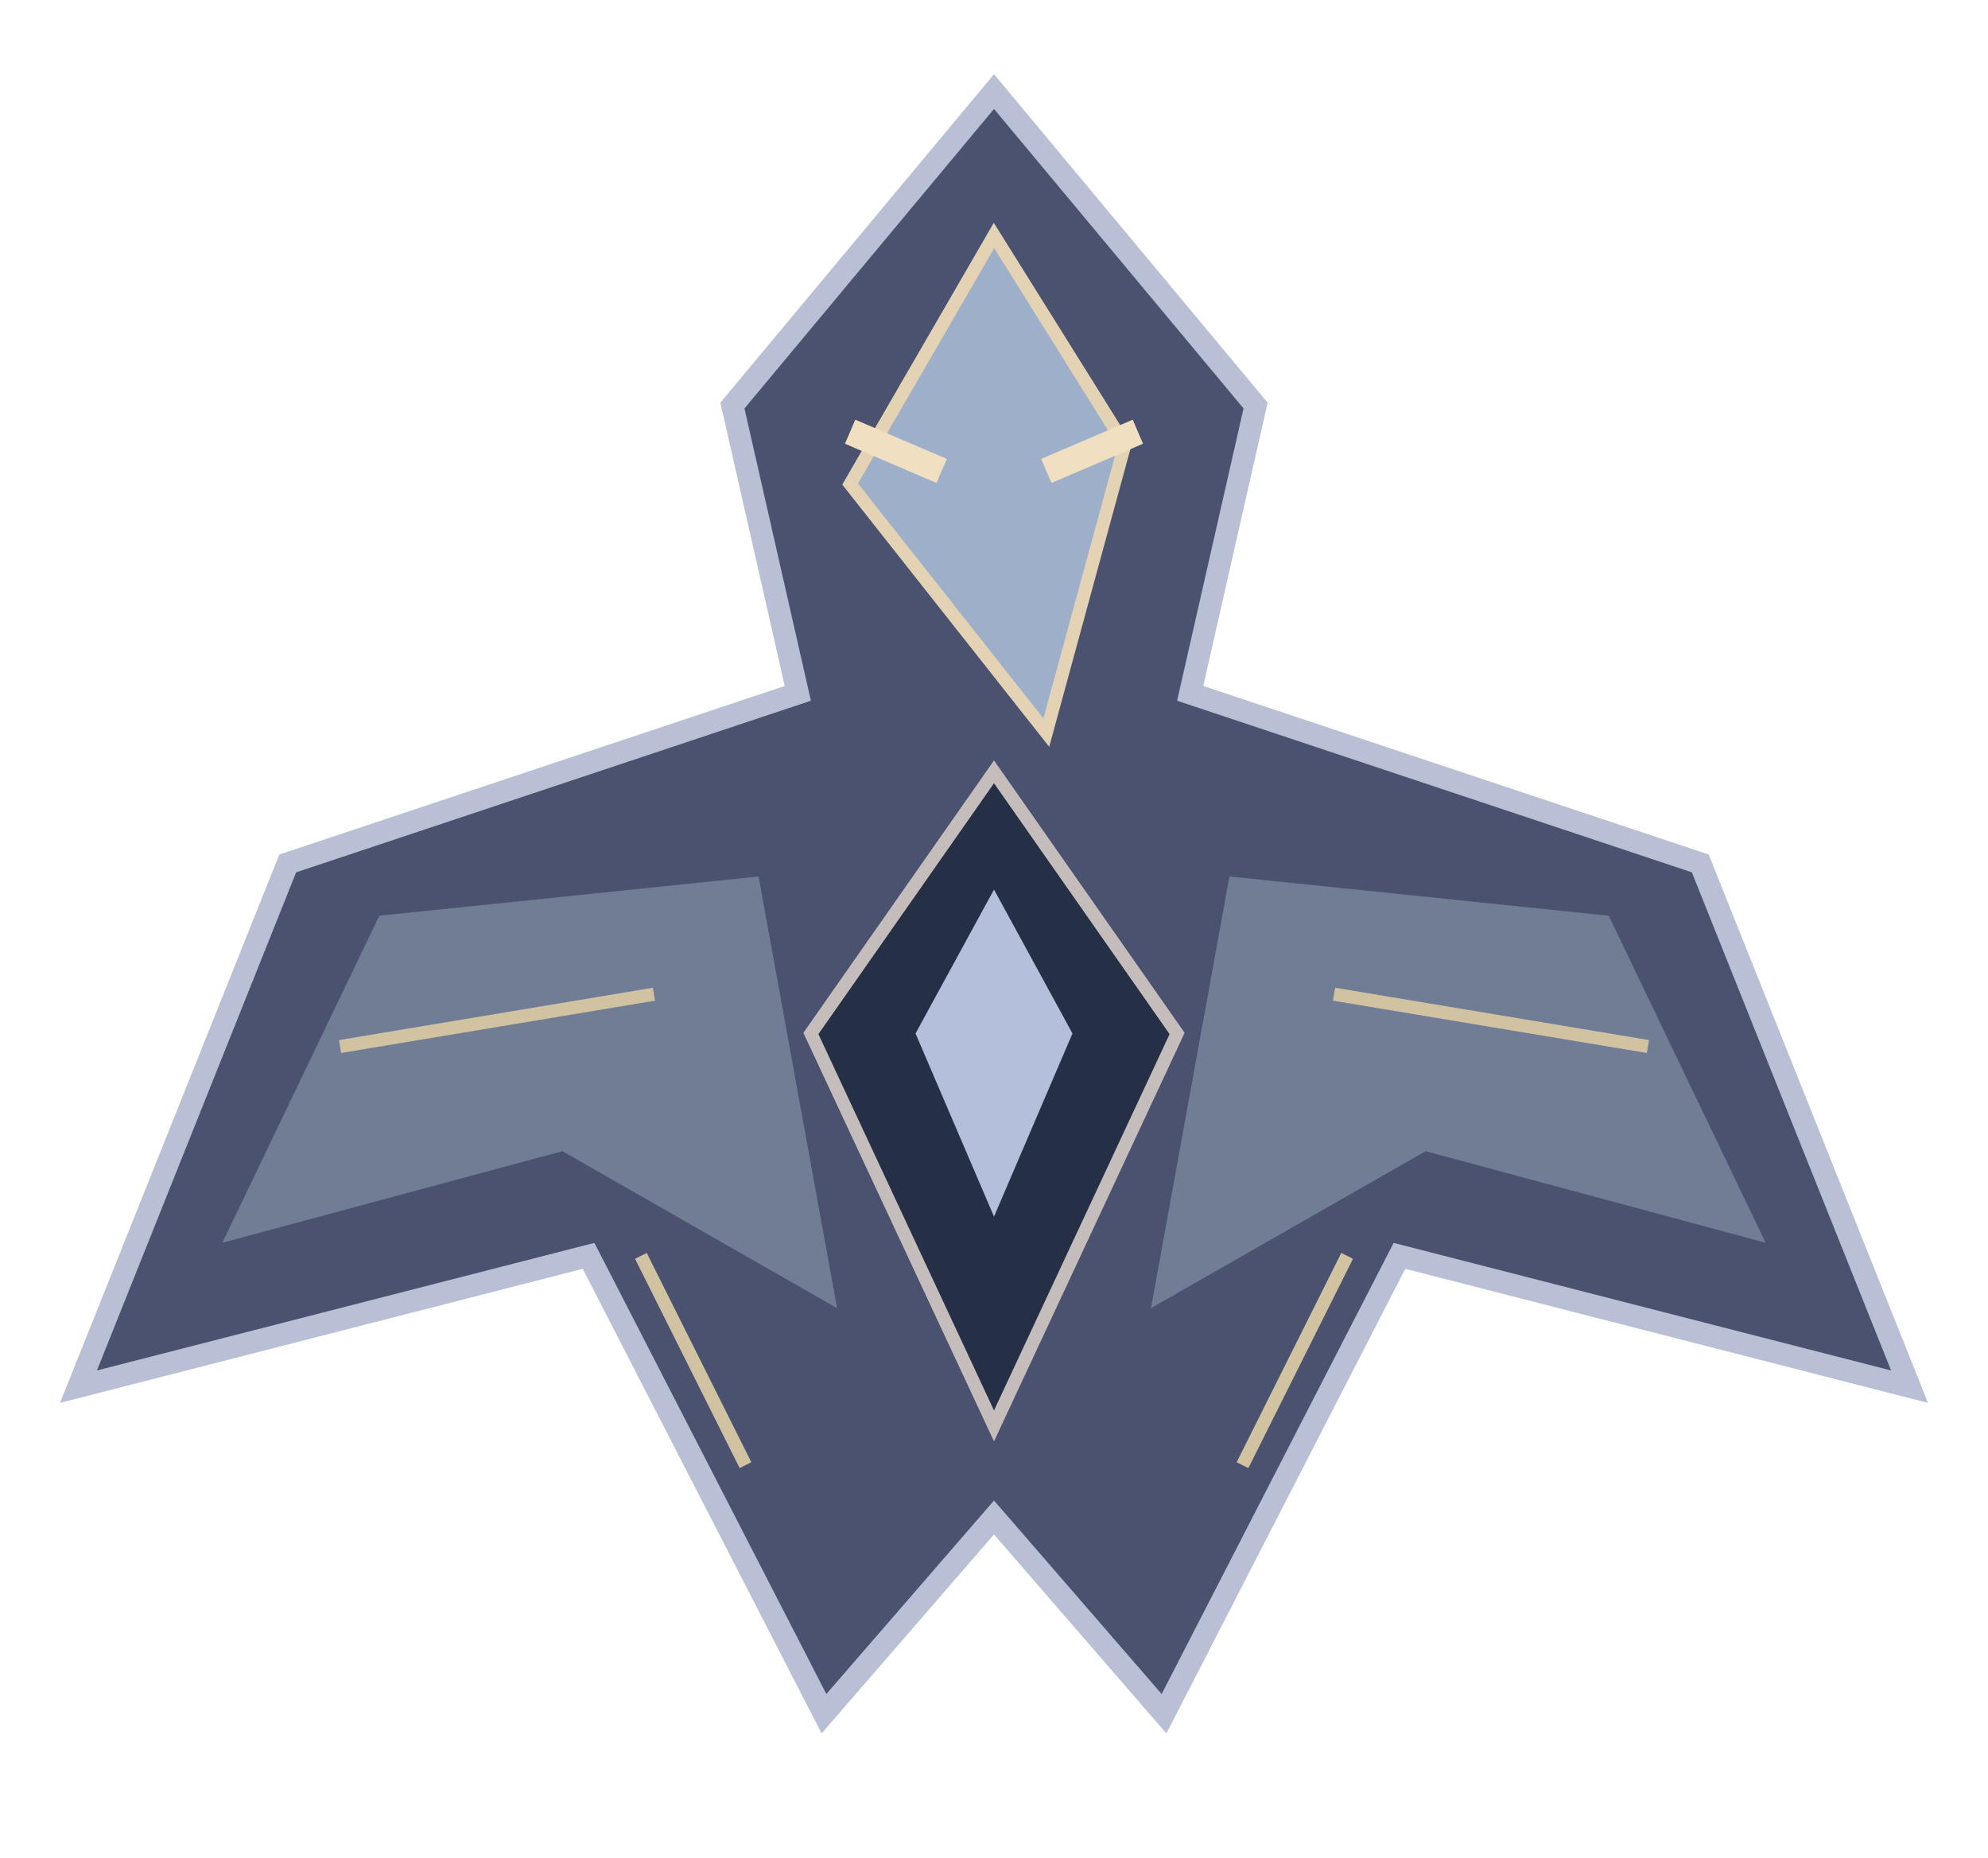
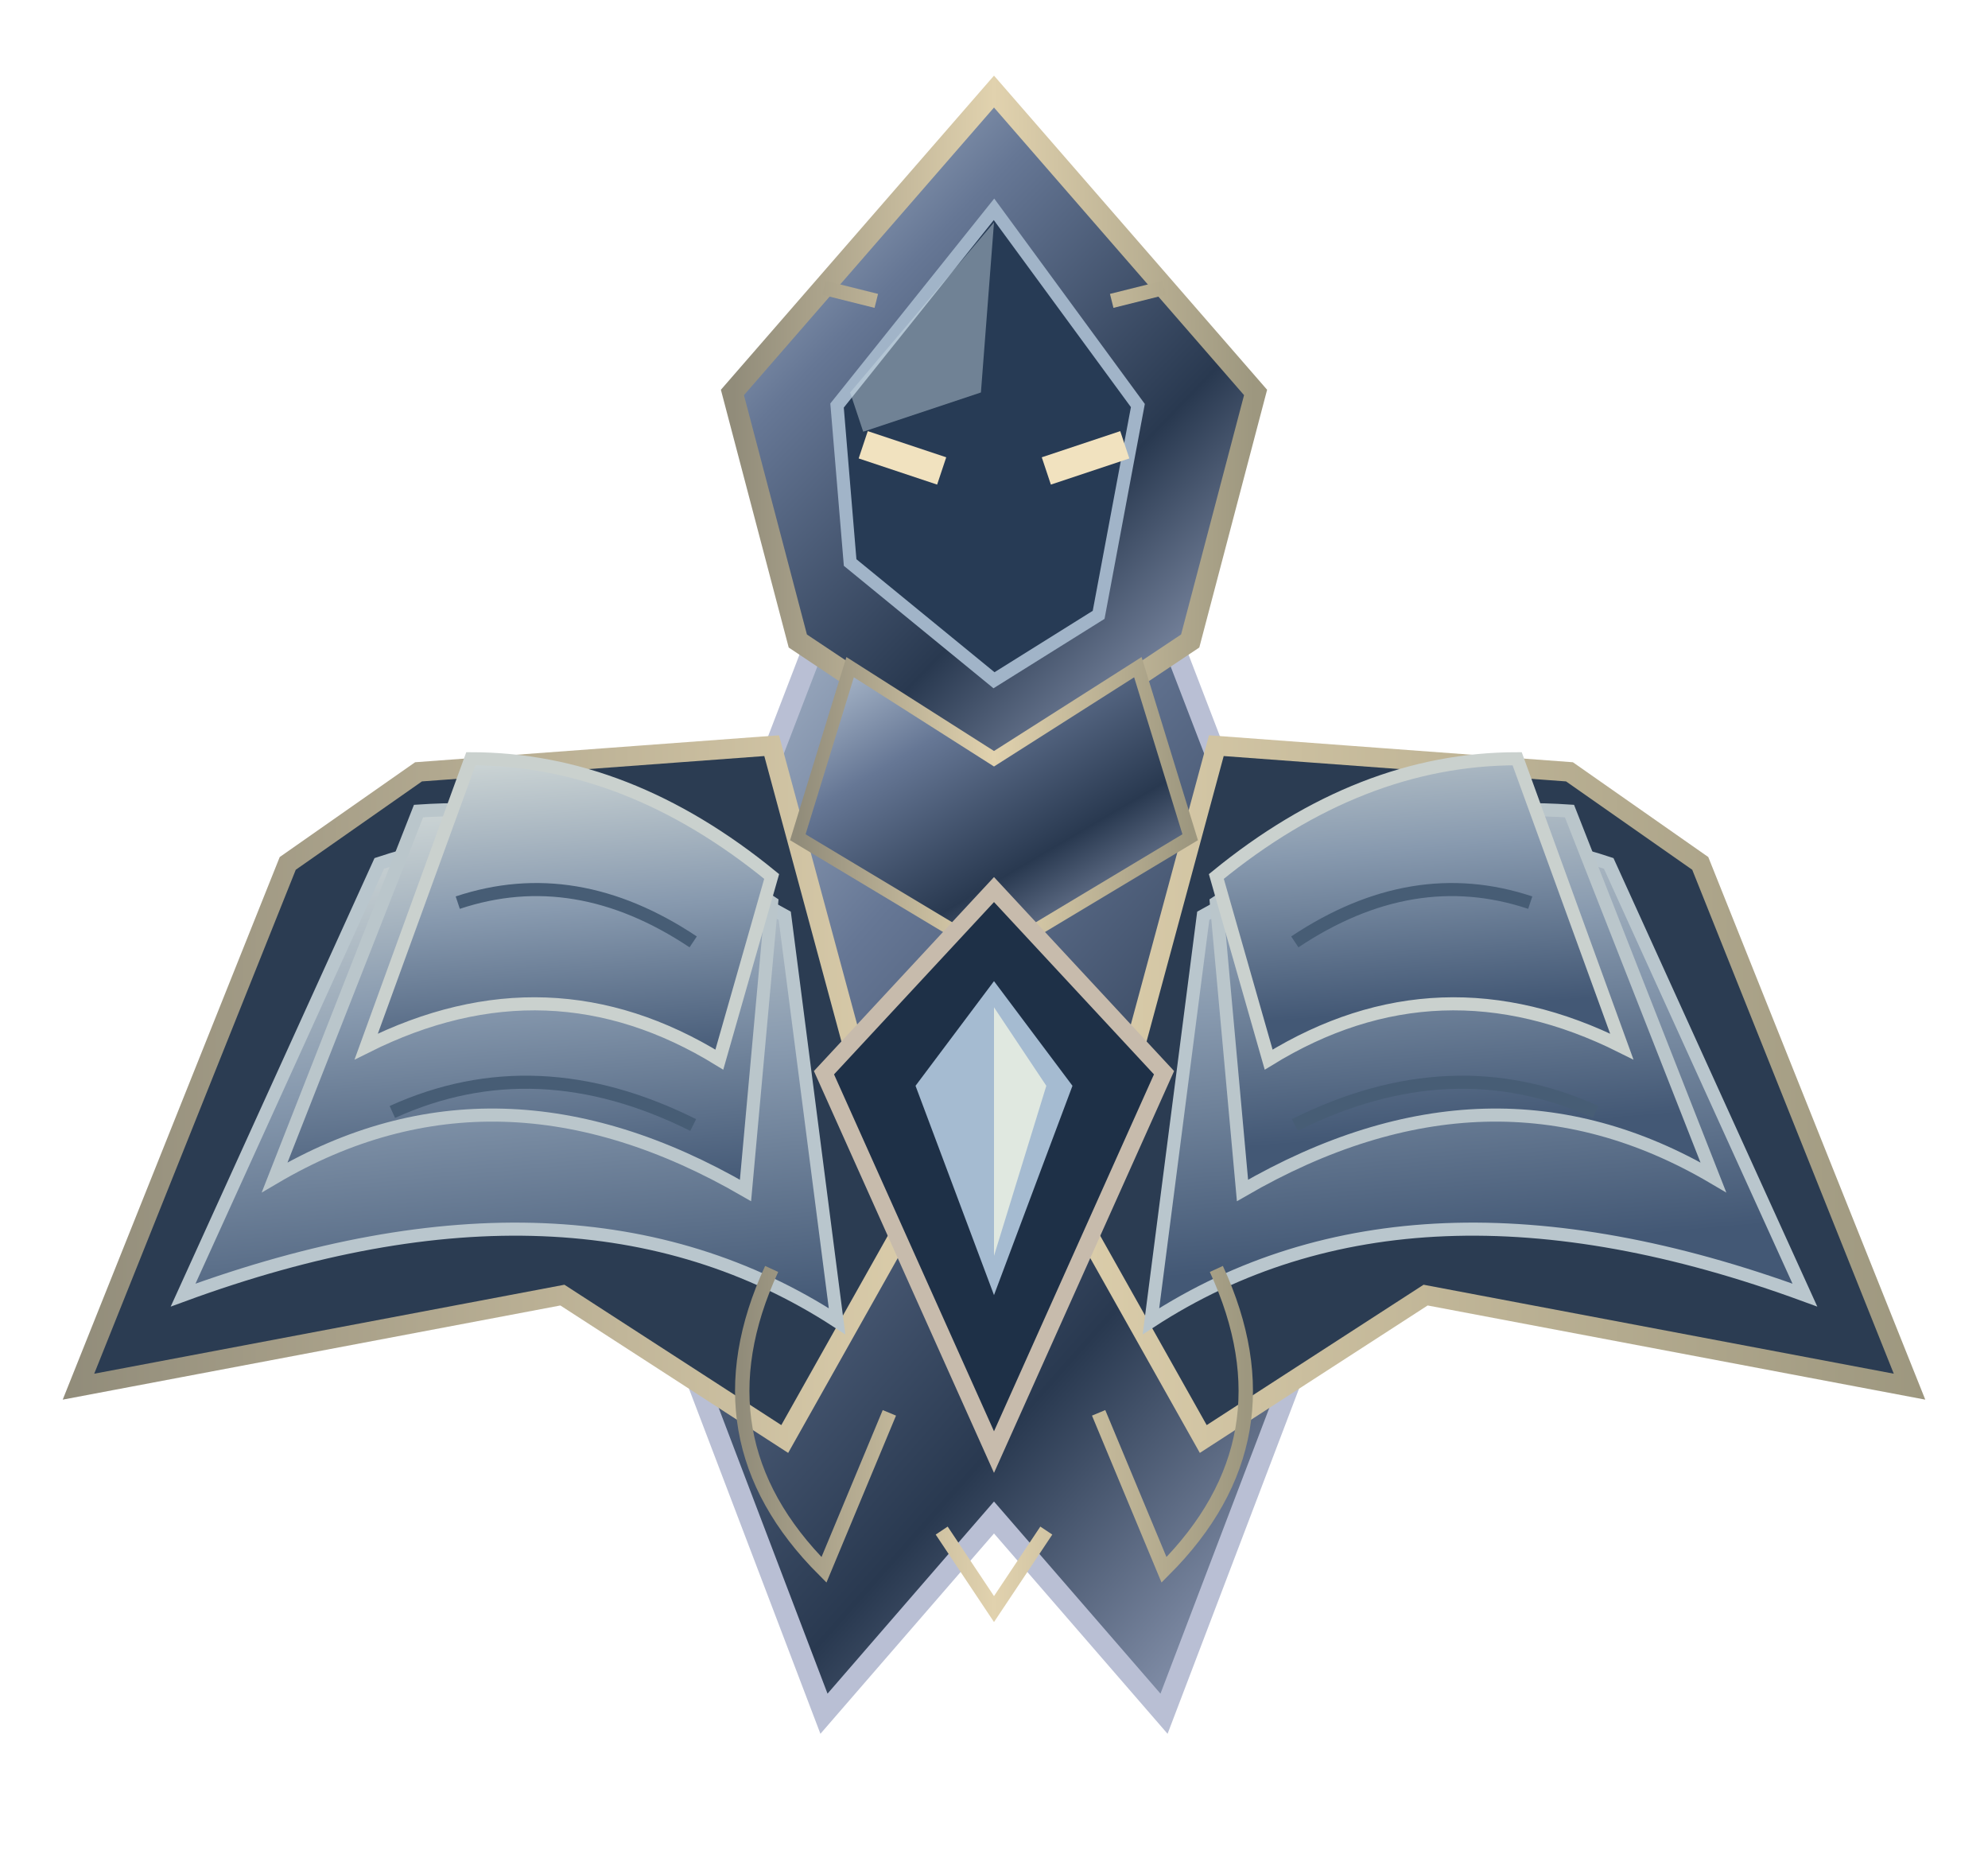
<svg xmlns="http://www.w3.org/2000/svg" width="304" height="284" viewBox="0 0 152 142">
-   <path d="M76 7L96 31L91 53L130 66L146 106L107 96L89 131L76 116L63 131L45 96L6 106L22 66L61 53L56 31Z" fill="#4a526f" stroke="#b9bfd4" stroke-width="1.7" />
-   <path d="M76 18L86 34L80 56L65 37Z" fill="#9eafca" stroke="#e3d3b4" />
-   <path d="M29 70L58 67L64 100L43 88L17 95ZM123 70L94 67L88 100L109 88L135 95Z" fill="#8693a9" opacity=".65" />
-   <path d="M65 33L72 36M80 36L87 33" stroke="#f0e0c1" stroke-width="2" />
-   <path d="M76 59L90 79L76 109L62 79Z" fill="#252f46" stroke="#c4bdbb" />
-   <path d="M76 68L82 79L76 93L70 79Z" fill="#b4bfdb" />
-   <path d="M26 80L50 76M102 76L126 80M49 96L57 112M95 112L103 96" stroke="#d1c2a2" />
+   <defs>
+     <linearGradient id="mantle" x2=".8" y2="1">
+       <stop stop-color="#b7c5d5" />
+       <stop offset=".32" stop-color="#667795" />
+       <stop offset=".7" stop-color="#293950" />
+       <stop offset="1" stop-color="#919db7" />
+     </linearGradient>
+     <linearGradient id="page" x2=".3" y2="1">
+       <stop stop-color="#d0d8d7" />
+       <stop offset=".5" stop-color="#889aaf" />
+       <stop offset="1" stop-color="#435875" />
+     </linearGradient>
+     <linearGradient id="gold">
+       <stop stop-color="#918c7a" />
+       <stop offset=".5" stop-color="#e1d2ae" />
+       <stop offset="1" stop-color="#9d977f" />
+     </linearGradient>
+   </defs>
+   <path d="M62 50L90 50L105 89L89 131L76 116L63 131L47 89Z" fill="url(#mantle)" stroke="#b9bfd4" stroke-width="1.6" />
+   <path d="M59 57L32 59L22 66L6 106L43 99L60 110L69 94ZM93 57L120 59L130 66L146 106L109 99L92 110L83 94Z" fill="#2b3c52" stroke="url(#gold)" stroke-width="1.5" />
+   <path d="M29 66Q44 61 60 70L64 101Q44 88 14 99ZM123 66Q108 61 92 70L88 101Q108 88 138 99Z" fill="url(#page)" stroke="#b9c6cd" />
+   <path d="M32 62Q47 61 59 69L57 91Q38 80 21 90ZM120 62Q105 61 93 69L95 91Q114 80 131 90Z" fill="url(#page)" stroke="#bac6cb" />
+   <path d="M36 58Q48 58 59 67L55 81Q42 73 28 80ZM116 58Q104 58 93 67L97 81Q110 73 124 80Z" fill="url(#page)" stroke="#cad1ce" />
+   <path d="M35 69Q44 66 53 72M30 85Q41 80 53 86M99 72Q108 66 117 69M99 86Q111 80 122 85" fill="none" stroke="#475d75" stroke-width="1" />
+   <path d="M76 7L96 30L91 49L76 59L61 49L56 30Z" fill="url(#mantle)" stroke="url(#gold)" stroke-width="1.6" />
+   <path d="M76 16L87 31L84 47L76 52L65 43L64 31Z" fill="#273b55" stroke="#a1b4c8" />
+   <path d="M76 17L75 30L66 33L65 30Z" fill="#c9dae2" opacity=".45" />
+   <path d="M66 34L72 36M80 36L86 34" stroke="#f1e2bf" stroke-width="2.2" />
+   <path d="M65 51L76 58L87 51L91 64L76 73L61 64Z" fill="url(#mantle)" stroke="url(#gold)" />
+   <path d="M76 68L89 82L76 111L63 82Z" fill="#1e3047" stroke="#c7bbac" stroke-width="1.3" />
+   <path d="M76 75L82 83L76 99L70 83Z" fill="#a5bbd1" />
+   <path d="M76 77V96L80 83Z" fill="#e0e8e0" />
+   <path d="M59 97Q53 110 63 120L68 108M93 97Q99 110 89 120L84 108M63 22L67 23M85 23L89 22M72 117L76 123L80 117" fill="none" stroke="url(#gold)" stroke-width="1.1" />
</svg>
